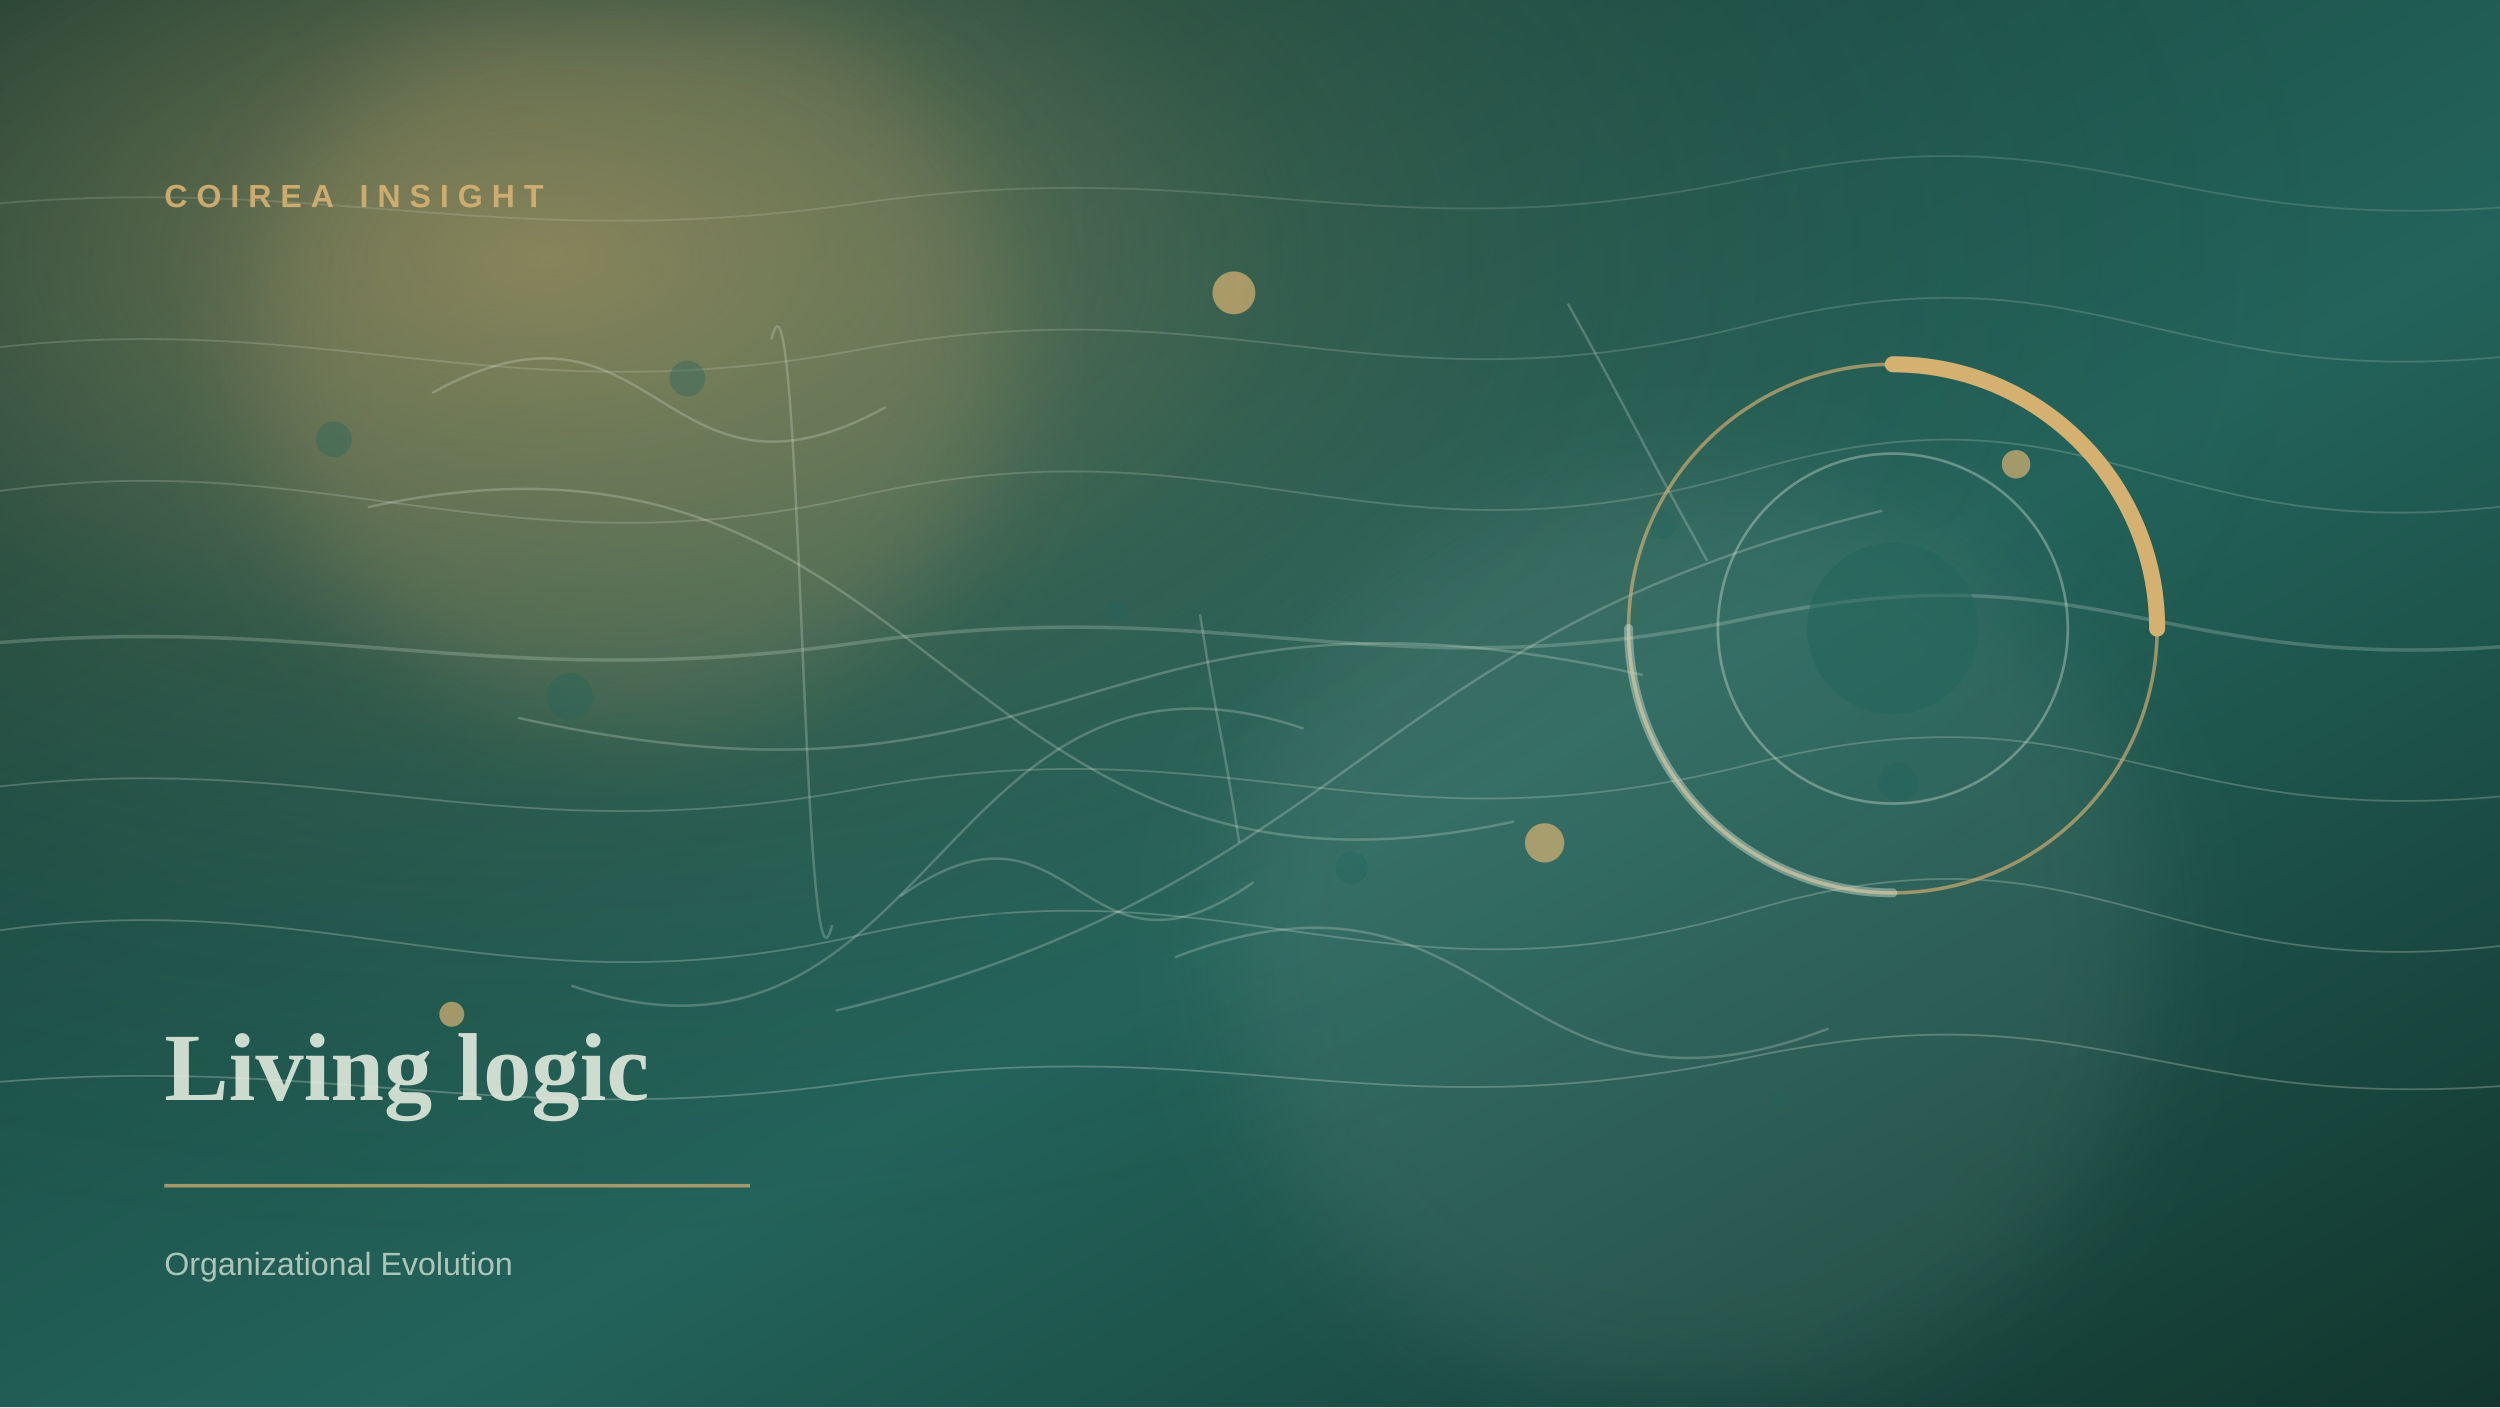
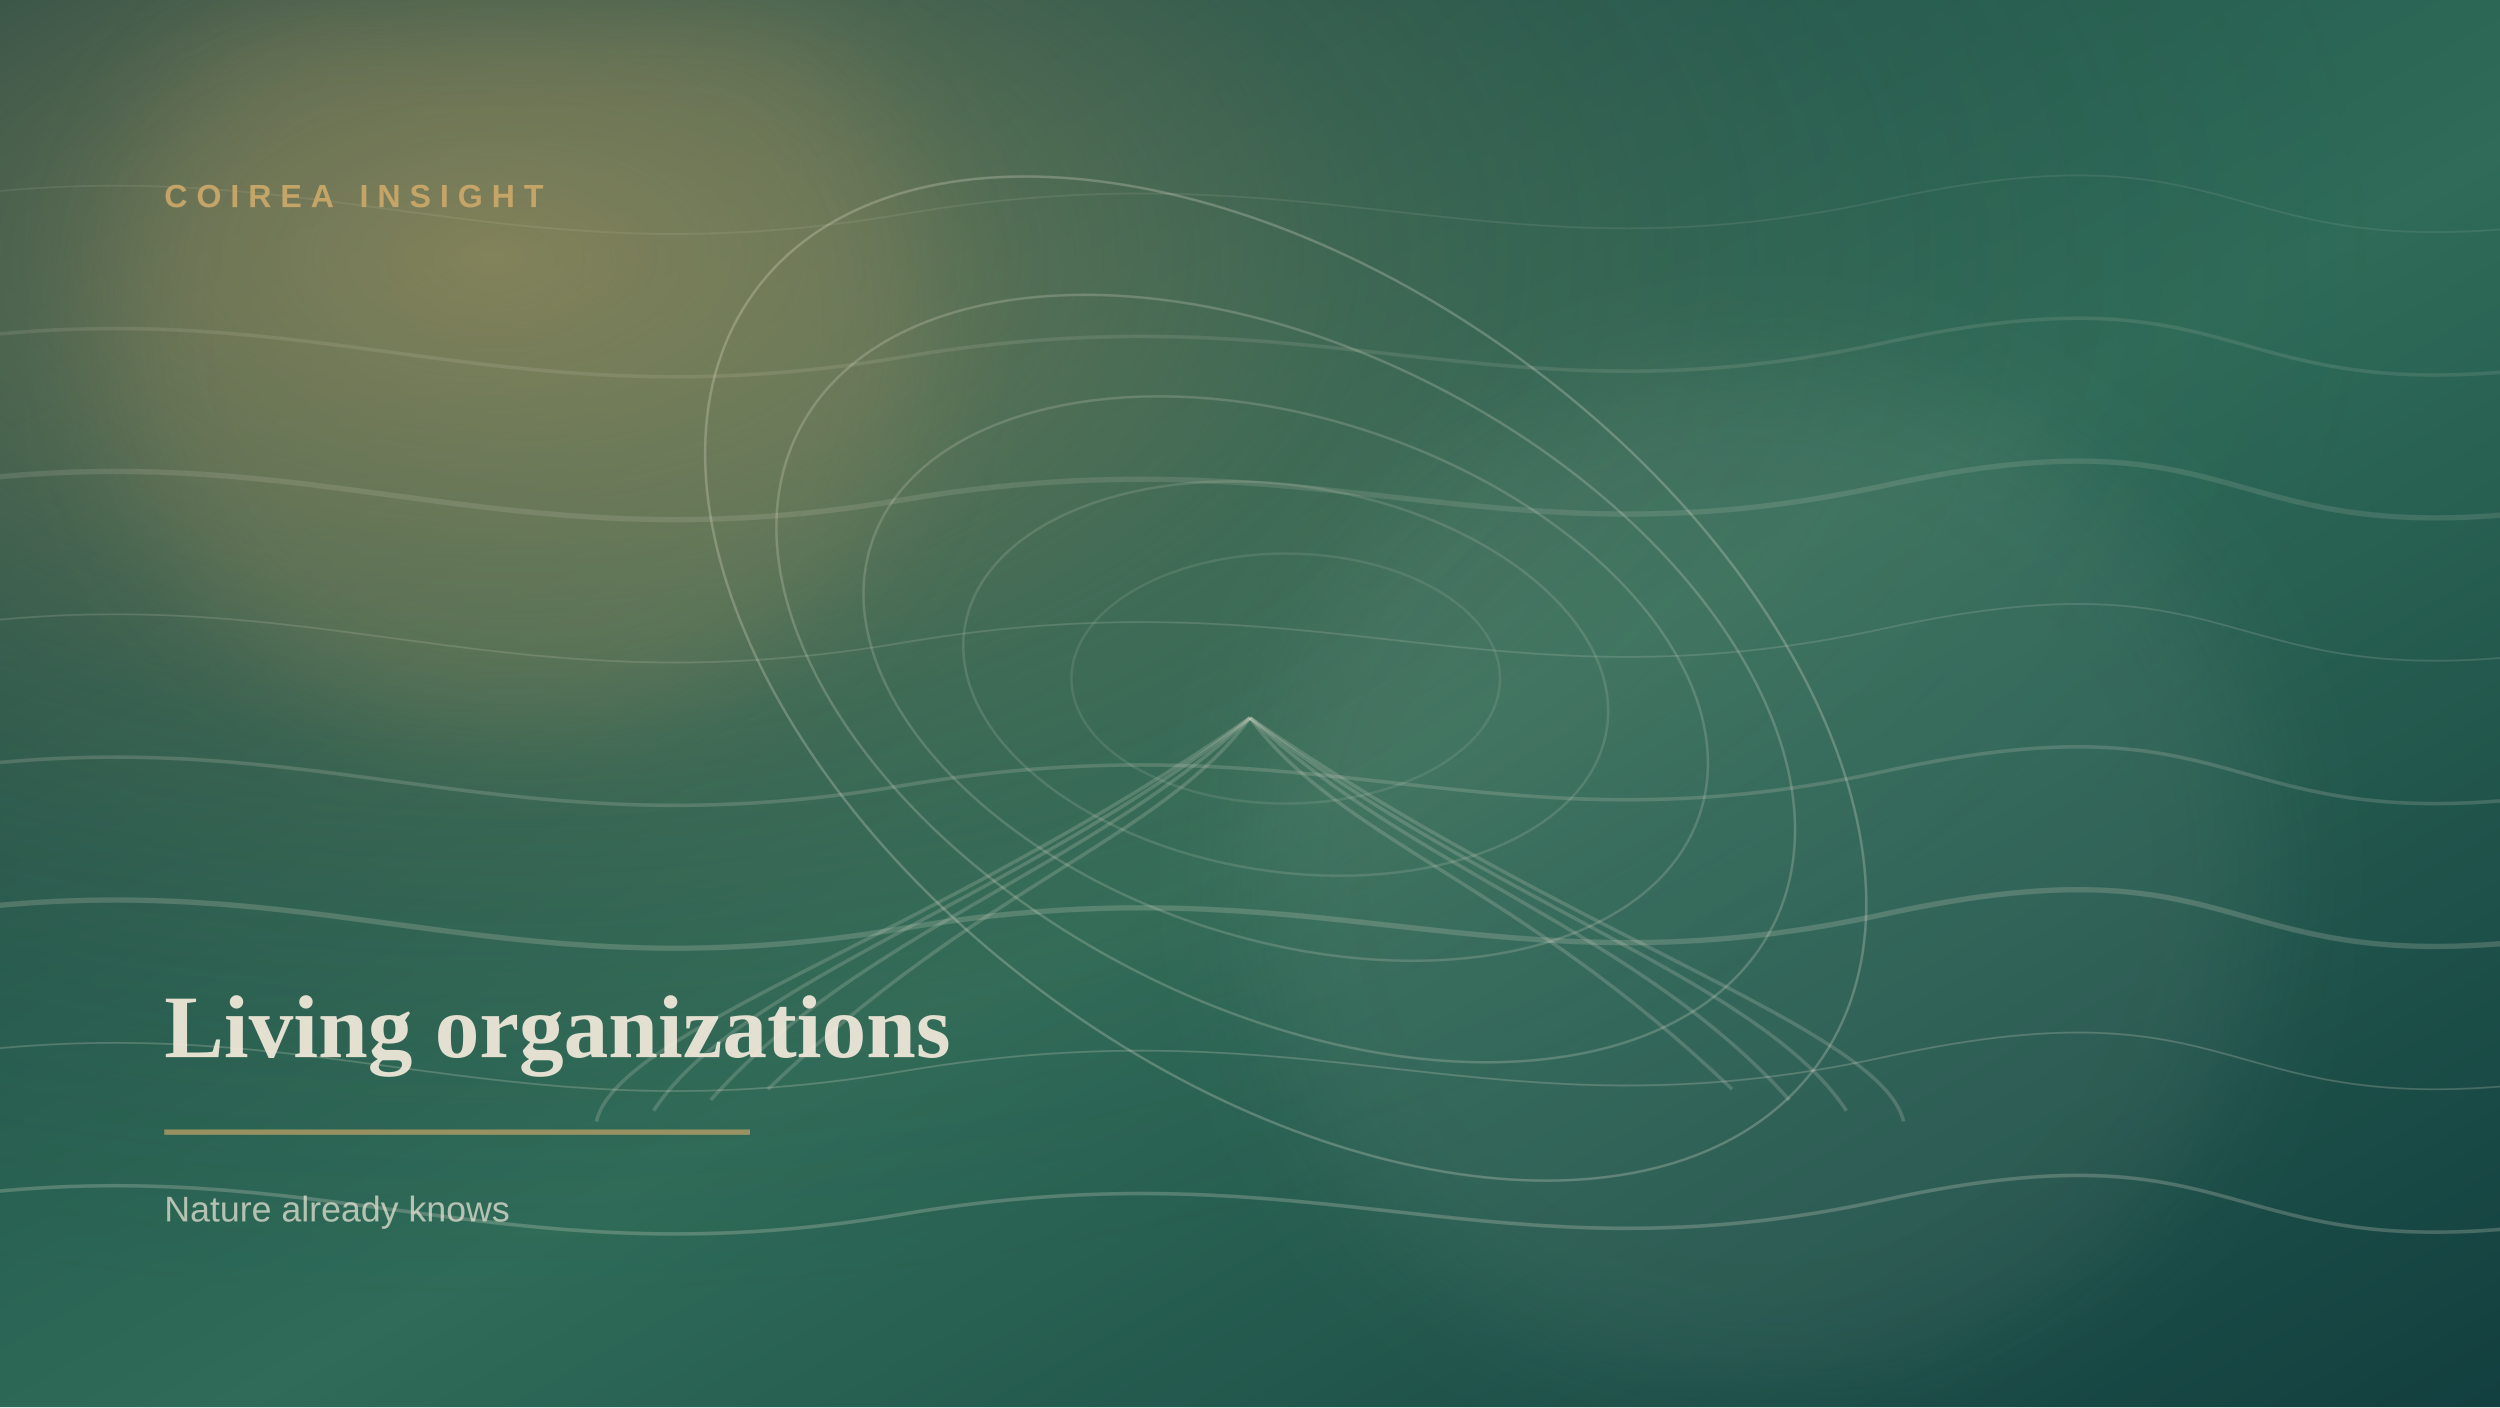
<svg xmlns="http://www.w3.org/2000/svg" width="1400" height="788" viewBox="0 0 1400 788" role="img" aria-labelledby="title desc">
  <defs>
    <linearGradient id="bg" x1="0" y1="0" x2="1" y2="1">
-       <stop offset="0" stop-color="#12362d" />
-       <stop offset=".58" stop-color="#23635b" />
-       <stop offset="1" stop-color="#12362d" />
+       <stop offset="0" stop-color="#123f3f" />
+       <stop offset=".55" stop-color="#2f6b58" />
+       <stop offset="1" stop-color="#123f3f" />
    </linearGradient>
-     <radialGradient id="glow" cx=".22" cy=".18" r=".72">
-       <stop offset="0" stop-color="#d4b071" stop-opacity=".5" />
-       <stop offset=".42" stop-color="#d4b071" stop-opacity=".12" />
-       <stop offset="1" stop-color="#12362d" stop-opacity="0" />
+     <radialGradient id="glow" cx=".2" cy=".18" r=".76">
+       <stop offset="0" stop-color="#c8a568" stop-opacity=".52" />
+       <stop offset=".46" stop-color="#c8a568" stop-opacity=".14" />
+       <stop offset="1" stop-color="#123f3f" stop-opacity="0" />
    </radialGradient>
    <filter id="soft">
-       <feGaussianBlur stdDeviation="28" />
+       <feGaussianBlur stdDeviation="30" />
    </filter>
  </defs>
  <rect width="1400" height="788" fill="url(#bg)" />
  <rect width="1400" height="788" fill="url(#glow)" />
-   <circle cx="354" cy="194" r="210" fill="#d4b071" opacity=".18" filter="url(#soft)" />
-   <circle cx="946" cy="526" r="260" fill="#e8efe2" opacity=".08" filter="url(#soft)" />
-   <path d="M-40 118 C 170 92, 270 144, 480 114 S 770 144, 980 100 S 1210 144, 1460 110" fill="none" stroke="#e8efe2" stroke-width="1" opacity="0.16" />
-   <path d="M-40 200 C 170 165, 270 235, 480 196 S 770 235, 980 182 S 1210 235, 1460 192" fill="none" stroke="#e8efe2" stroke-width="1" opacity="0.178" />
-   <path d="M-40 282 C 170 238, 270 326, 480 278 S 770 326, 980 264 S 1210 326, 1460 274" fill="none" stroke="#e8efe2" stroke-width="1" opacity="0.196" />
-   <path d="M-40 364 C 170 338, 270 390, 480 360 S 770 390, 980 346 S 1210 390, 1460 356" fill="none" stroke="#e8efe2" stroke-width="2" opacity="0.214" />
-   <path d="M-40 446 C 170 411, 270 481, 480 442 S 770 481, 980 428 S 1210 481, 1460 438" fill="none" stroke="#e8efe2" stroke-width="1" opacity="0.232" />
-   <path d="M-40 528 C 170 484, 270 572, 480 524 S 770 572, 980 510 S 1210 572, 1460 520" fill="none" stroke="#e8efe2" stroke-width="1" opacity="0.25" />
-   <path d="M-40 610 C 170 584, 270 636, 480 606 S 770 636, 980 592 S 1210 636, 1460 602" fill="none" stroke="#e8efe2" stroke-width="1" opacity="0.268" />
-   <path d="M658 536 C 841 466, 841 646, 1024 576" fill="none" stroke="#e8efe2" stroke-width="1.4" opacity=".24" />
-   <path d="M432 190 C 449 120, 449 588, 466 518" fill="none" stroke="#e8efe2" stroke-width="1.4" opacity=".24" />
-   <path d="M206 284 C 527 214, 527 530, 848 460" fill="none" stroke="#e8efe2" stroke-width="1.4" opacity=".24" />
-   <path d="M920 378 C 605 308, 605 472, 290 402" fill="none" stroke="#e8efe2" stroke-width="1.4" opacity=".24" />
-   <path d="M694 472 C 683 402, 683 414, 672 344" fill="none" stroke="#e8efe2" stroke-width="1.4" opacity=".24" />
-   <path d="M468 566 C 761 496, 761 356, 1054 286" fill="none" stroke="#e8efe2" stroke-width="1.4" opacity=".24" />
-   <path d="M242 220 C 369 150, 369 298, 496 228" fill="none" stroke="#e8efe2" stroke-width="1.4" opacity=".24" />
-   <path d="M956 314 C 917 244, 917 240, 878 170" fill="none" stroke="#e8efe2" stroke-width="1.4" opacity=".24" />
-   <path d="M730 408 C 525 338, 525 622, 320 552" fill="none" stroke="#e8efe2" stroke-width="1.4" opacity=".24" />
-   <path d="M504 502 C 603 432, 603 564, 702 494" fill="none" stroke="#e8efe2" stroke-width="1.4" opacity=".24" />
-   <circle cx="1129" cy="260" r="8" fill="#d4b071" opacity="0.72" />
-   <circle cx="757" cy="486" r="9" fill="#23635b" opacity="0.38" />
-   <circle cx="385" cy="212" r="10" fill="#23635b" opacity="0.38" />
-   <circle cx="1063" cy="438" r="11" fill="#23635b" opacity="0.38" />
-   <circle cx="691" cy="164" r="12" fill="#d4b071" opacity="0.72" />
-   <circle cx="319" cy="390" r="13" fill="#23635b" opacity="0.38" />
-   <circle cx="997" cy="616" r="5" fill="#23635b" opacity="0.38" />
-   <circle cx="625" cy="342" r="6" fill="#23635b" opacity="0.38" />
-   <circle cx="253" cy="568" r="7" fill="#d4b071" opacity="0.72" />
-   <circle cx="931" cy="294" r="8" fill="#23635b" opacity="0.38" />
-   <circle cx="559" cy="520" r="9" fill="#23635b" opacity="0.38" />
-   <circle cx="187" cy="246" r="10" fill="#23635b" opacity="0.38" />
-   <circle cx="865" cy="472" r="11" fill="#d4b071" opacity="0.72" />
-   <g transform="translate(930 142)" fill="none">
-     <circle cx="130" cy="210" r="148" stroke="#d4b071" stroke-width="2" opacity=".66" />
-     <circle cx="130" cy="210" r="98" stroke="#e8efe2" stroke-width="1.5" opacity=".34" />
-     <circle cx="130" cy="210" r="48" fill="#23635b" opacity=".54" />
-     <path d="M130 62 A148 148 0 0 1 278 210" stroke="#d4b071" stroke-width="9" stroke-linecap="round" />
-     <path d="M130 358 A148 148 0 0 1 -18 210" stroke="#e8efe2" stroke-width="5" stroke-linecap="round" opacity=".4" />
+   <circle cx="290" cy="180" r="230" fill="#c8a568" opacity=".16" filter="url(#soft)" />
+   <circle cx="986" cy="490" r="285" fill="#f3eadb" opacity=".07" filter="url(#soft)" />
+   <path d="M-60 115 C170 75, 270 160, 505 120 S835 160, 1055 112 S1235 160, 1465 120" fill="none" stroke="#f3eadb" stroke-width="1" opacity="0.09" />
+   <path d="M-60 195 C170 155, 270 240, 505 200 S835 240, 1055 192 S1235 240, 1465 200" fill="none" stroke="#f3eadb" stroke-width="2" opacity="0.11" />
+   <path d="M-60 275 C170 235, 270 320, 505 280 S835 320, 1055 272 S1235 320, 1465 280" fill="none" stroke="#f3eadb" stroke-width="3" opacity="0.13" />
+   <path d="M-60 355 C170 315, 270 400, 505 360 S835 400, 1055 352 S1235 400, 1465 360" fill="none" stroke="#f3eadb" stroke-width="1" opacity="0.15" />
+   <path d="M-60 435 C170 395, 270 480, 505 440 S835 480, 1055 432 S1235 480, 1465 440" fill="none" stroke="#f3eadb" stroke-width="2" opacity="0.17" />
+   <path d="M-60 515 C170 475, 270 560, 505 520 S835 560, 1055 512 S1235 560, 1465 520" fill="none" stroke="#f3eadb" stroke-width="3" opacity="0.19" />
+   <path d="M-60 595 C170 555, 270 640, 505 600 S835 640, 1055 592 S1235 640, 1465 600" fill="none" stroke="#f3eadb" stroke-width="1" opacity="0.21" />
+   <path d="M-60 675 C170 635, 270 720, 505 680 S835 720, 1055 672 S1235 720, 1465 680" fill="none" stroke="#f3eadb" stroke-width="2" opacity="0.23" />
+   <g opacity=".9">
+     <path d="M700 402 C650 470, 550 495, 430 610" fill="none" stroke="#f3eadb" stroke-width="2" opacity=".20" />
+     <path d="M700 402 C608 488, 482 522, 398 616" fill="none" stroke="#f3eadb" stroke-width="2" opacity=".20" />
+     <path d="M700 402 C566 506, 414 549, 366 622" fill="none" stroke="#f3eadb" stroke-width="2" opacity=".20" />
+     <path d="M700 402 C524 524, 346 576, 334 628" fill="none" stroke="#f3eadb" stroke-width="2" opacity=".20" />
+     <path d="M700 402 C750 470, 850 495, 970 610" fill="none" stroke="#f3eadb" stroke-width="2" opacity=".20" />
+     <path d="M700 402 C792 488, 918 522, 1002 616" fill="none" stroke="#f3eadb" stroke-width="2" opacity=".20" />
+     <path d="M700 402 C834 506, 986 549, 1034 622" fill="none" stroke="#f3eadb" stroke-width="2" opacity=".20" />
+     <path d="M700 402 C876 524, 1054 576, 1066 628" fill="none" stroke="#f3eadb" stroke-width="2" opacity=".20" />
+     <ellipse cx="720" cy="380" rx="120" ry="70" fill="none" stroke="#f3eadb" stroke-width="1.4" opacity="0.12" transform="rotate(0 720 380)" />
+     <ellipse cx="720" cy="380" rx="182" ry="108" fill="none" stroke="#f3eadb" stroke-width="1.4" opacity="0.16" transform="rotate(9 720 380)" />
+     <ellipse cx="720" cy="380" rx="244" ry="146" fill="none" stroke="#f3eadb" stroke-width="1.4" opacity="0.20" transform="rotate(18 720 380)" />
+     <ellipse cx="720" cy="380" rx="306" ry="184" fill="none" stroke="#f3eadb" stroke-width="1.4" opacity="0.24" transform="rotate(27 720 380)" />
+     <ellipse cx="720" cy="380" rx="368" ry="222" fill="none" stroke="#f3eadb" stroke-width="1.4" opacity="0.28" transform="rotate(36 720 380)" />
  </g>
-   <g opacity=".92">
-     <text x="92" y="116" font-size="18" font-family="Arial, sans-serif" font-weight="800" letter-spacing="5" fill="#d4b071">COIREA INSIGHT</text>
-     <text x="92" y="616" font-size="54" font-family="Georgia, 'Times New Roman', serif" font-weight="700" fill="#e8efe2" opacity=".94">Living logic</text>
+   <g opacity=".96">
+     <text x="92" y="116" font-size="18" font-family="Arial, sans-serif" font-weight="800" letter-spacing="5" fill="#c8a568">COIREA INSIGHT</text>
+     <text x="92" y="592" font-size="50" font-family="Georgia, 'Times New Roman', serif" font-weight="700" fill="#f3eadb" opacity=".96">Living organizations</text>
+     <path d="M92 634H420" stroke="#c8a568" stroke-width="3" opacity=".72" />
+     <text x="92" y="684" font-size="20" font-family="Arial, sans-serif" fill="#f3eadb" opacity=".72">Nature already knows</text>
  </g>
-   <path d="M92 664H420" stroke="#d4b071" stroke-width="2" opacity=".72" />
-   <text x="92" y="714" font-size="18" font-family="Arial, sans-serif" fill="#e8efe2" opacity=".7">Organizational Evolution</text>
</svg>
